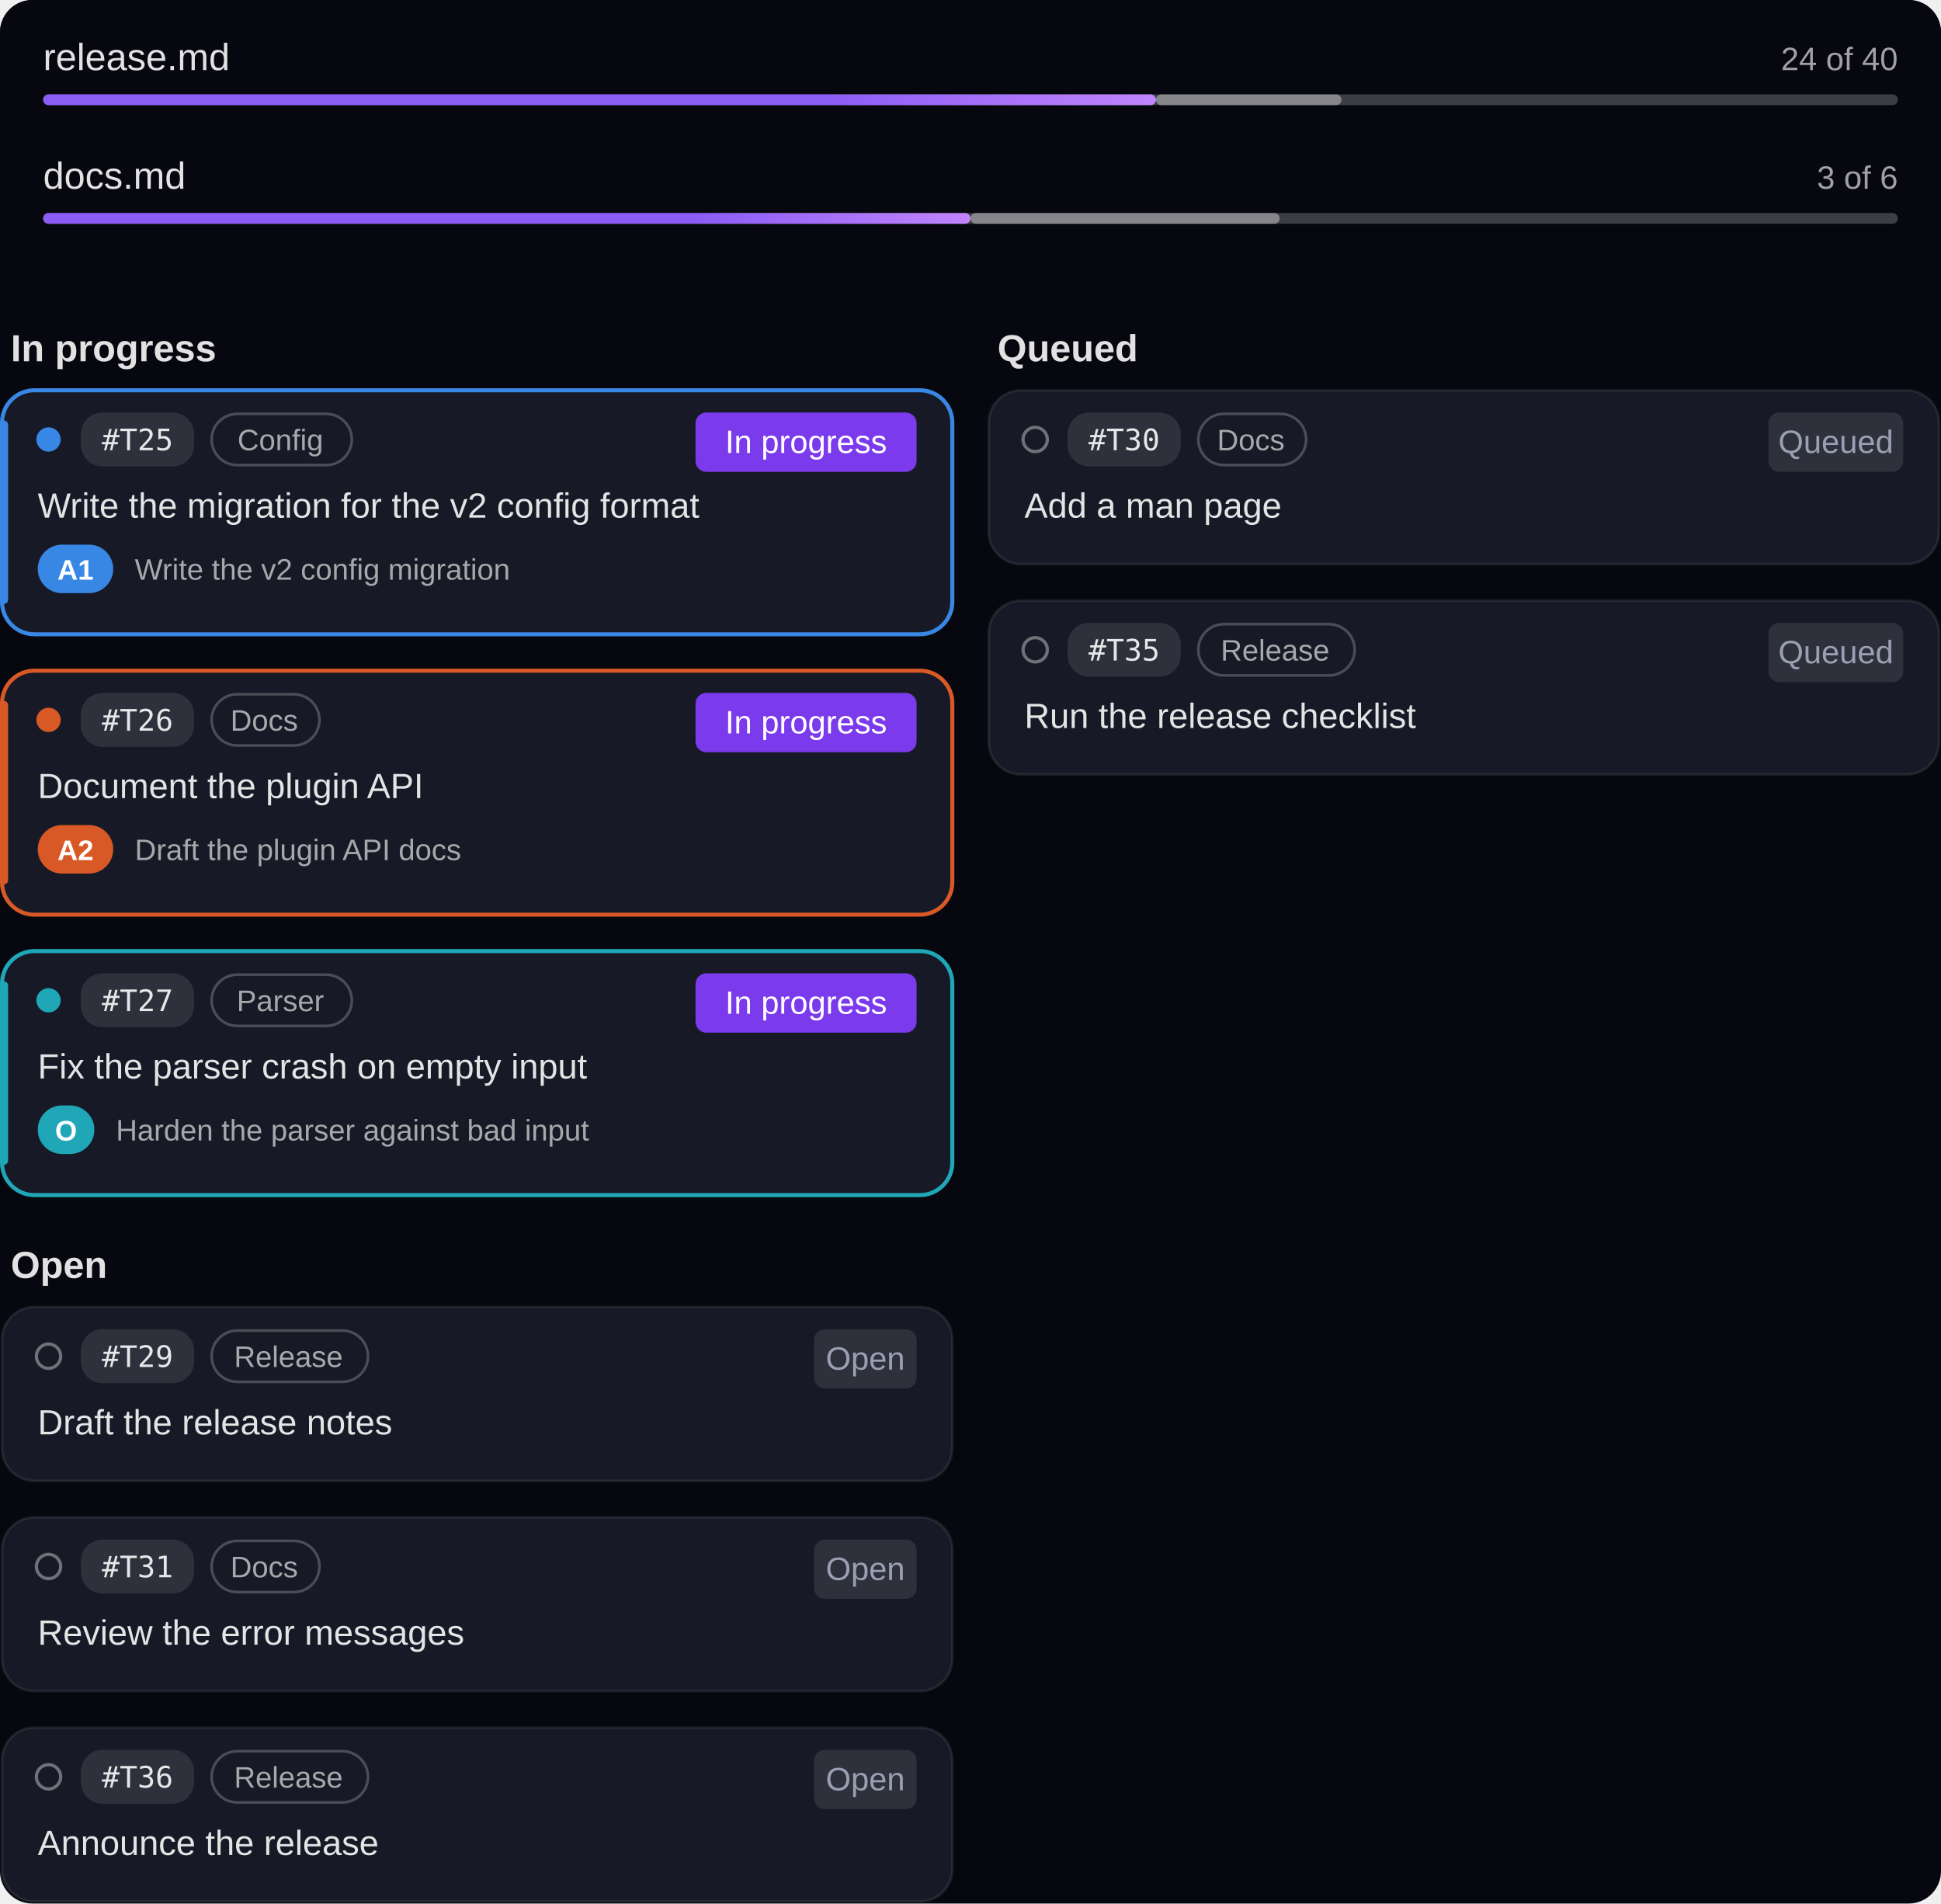
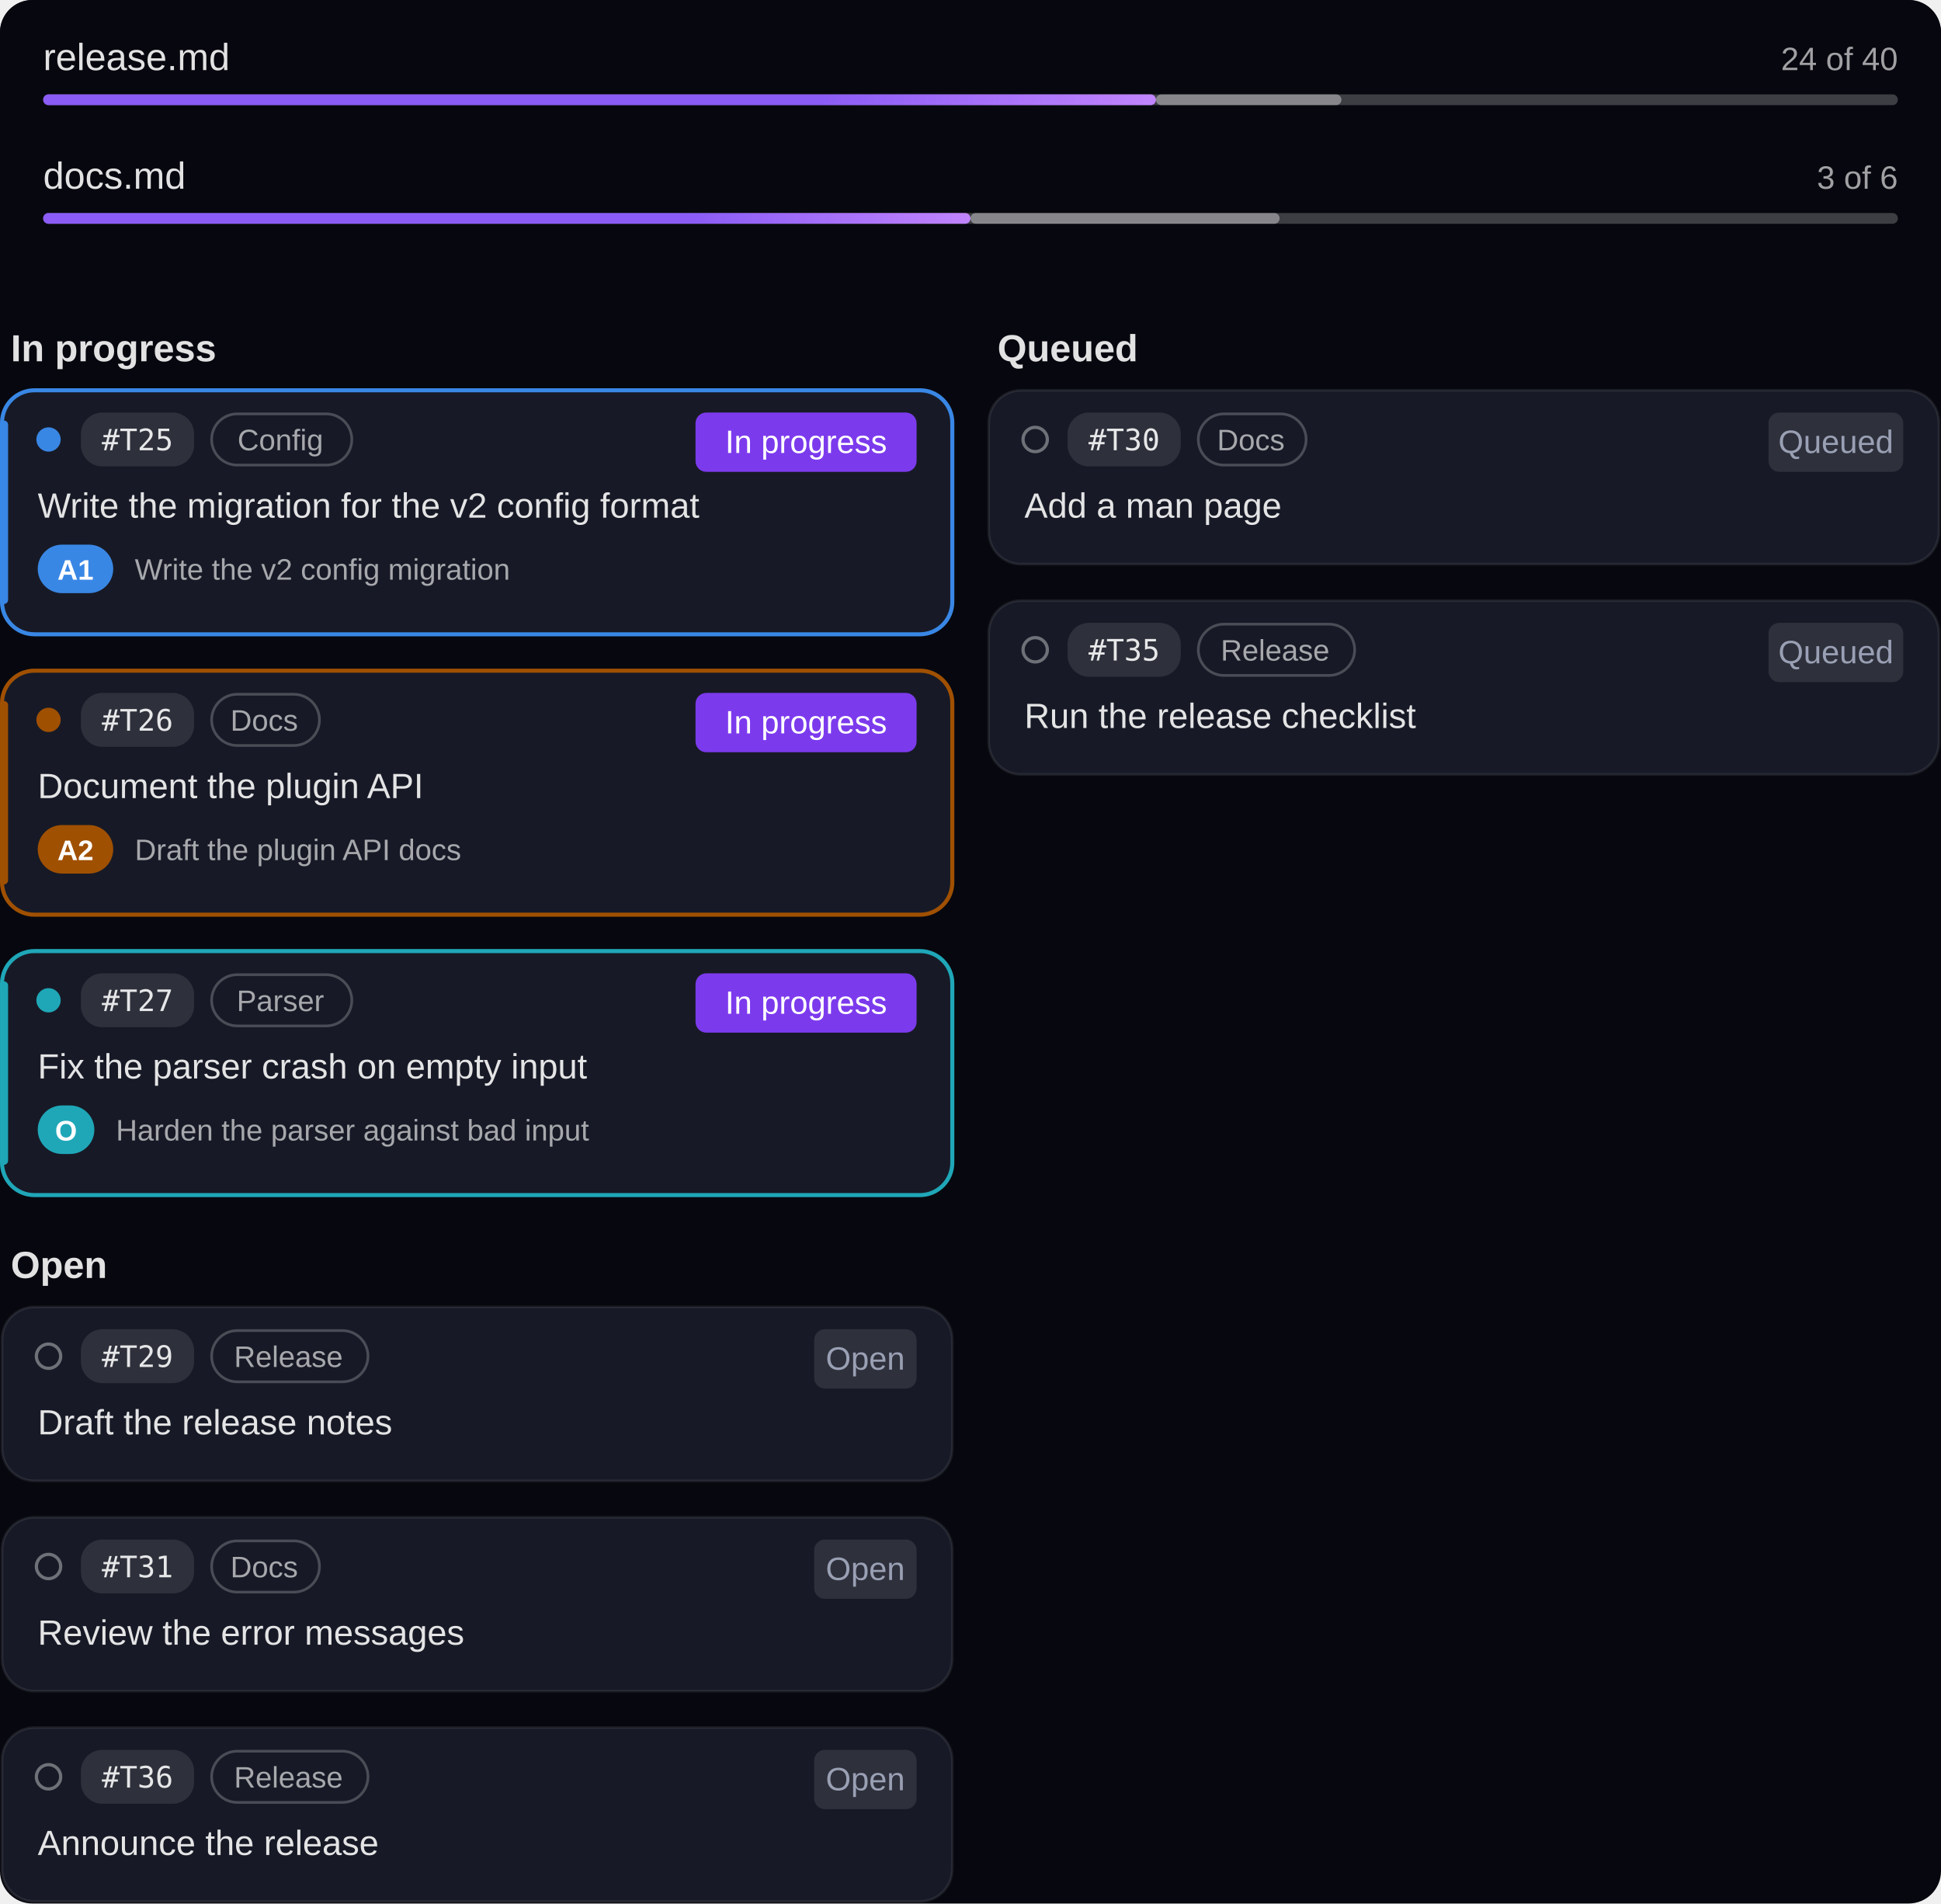
<svg xmlns="http://www.w3.org/2000/svg" width="720" height="706" viewBox="0 0 720 706">
  <rect width="720" height="706" rx="12" fill="#07080F" />
  <svg x="0" y="0" width="720" height="104" viewBox="0 0 720 104" role="img" aria-label="release.md: 24 of 40 done; docs.md: 3 of 6 done">
    <defs>
      <linearGradient id="progress" x1="0" x2="1">
        <stop offset="0.7" stop-color="#8B5CF6" />
        <stop offset="1" stop-color="#C084FC" />
      </linearGradient>
    </defs>
    <style>
text{font-family:"Instrument Sans","Helvetica Neue",Arial,sans-serif;font-variant-numeric:tabular-nums;-webkit-font-smoothing:antialiased}
.mono{font-family:"Fragment Mono",ui-monospace,Menlo,monospace}
.blink{animation:blink 1.2s steps(1,end) infinite}
@keyframes blink{50%{opacity:.25}}
.pulse{animation:pulse 1.2s cubic-bezier(0,0,.2,1) infinite;transform-box:fill-box;transform-origin:center}
@keyframes pulse{0%{opacity:.6;transform:scale(1)}100%{opacity:0;transform:scale(2.4)}}
@media (prefers-reduced-motion:reduce){.blink,.pulse{animation:none}.pulse{opacity:0}}
@media (prefers-color-scheme:light){[fill="#07080F"]{fill:#FFFFFF}[stroke="#07080F"]{stroke:#FFFFFF}[fill="rgba(255,255,255,.88)"]{fill:#10131C}[fill="rgba(255,255,255,.62)"]{fill:#5A6072}[fill="rgba(255,255,255,.38)"]{fill:rgba(16,19,28,.45)}[stroke="rgba(255,255,255,.38)"]{stroke:rgba(16,19,28,.45)}[fill="rgba(255,255,255,.22)"]{fill:rgba(16,19,28,.12)}[stroke="rgba(255,255,255,.22)"]{stroke:rgba(16,19,28,.12)}[stroke="rgba(255,255,255,.08)"]{stroke:rgba(16,19,28,.08)}[fill="rgba(255,255,255,.1)"]{fill:rgba(16,19,28,.06)}[stroke="rgba(255,255,255,.6)"]{stroke:rgba(16,19,28,.35)}[fill="#171A26"]{fill:#F1F3F8}[fill="#1E2233"]{fill:#E1E4EE}[fill="#10303B"]{fill:#DDF6FB}[fill="#9AA0B4"]{fill:#6B7186}[stroke="#FFFFFF"]{stroke:#10131C}[stroke="#9AA0B4"]{stroke:#6B7186}[fill="#FB923C"]{fill:#B83C0B}[fill="rgba(251,146,60,.16)"]{fill:#FFEDE3}[fill="#34D399"]{fill:#047857}[fill="#22D3EE"]{fill:#0E7490}rect[fill="#07080F"]{stroke:rgba(16,19,28,.12);stroke-width:2}}

</style>
    <rect width="720" height="104" rx="12" fill="#07080F" />
    <text x="16" y="26" fill="rgba(255,255,255,.88)" font-size="14" font-weight="500">release.md</text>
    <text x="704" y="26" text-anchor="end" fill="rgba(255,255,255,.62)" font-size="12">24 of 40</text>
    <rect x="16" y="35" width="688" height="4" rx="2" fill="rgba(255,255,255,.22)" />
    <rect x="428.8" y="35" width="68.8" height="4" rx="2" fill="rgba(255,255,255,.38)" />
    <rect x="16" y="35" width="412.8" height="4" rx="2" fill="url(#progress)" />
    <text x="16" y="70" fill="rgba(255,255,255,.88)" font-size="14" font-weight="500">docs.md</text>
    <text x="704" y="70" text-anchor="end" fill="rgba(255,255,255,.62)" font-size="12">3 of 6</text>
    <rect x="16" y="79" width="688" height="4" rx="2" fill="rgba(255,255,255,.22)" />
    <rect x="360" y="79" width="114.667" height="4" rx="2" fill="rgba(255,255,255,.38)" />
    <rect x="16" y="79" width="344" height="4" rx="2" fill="url(#progress)" />
  </svg>
  <text x="4" y="134" font-family="&quot;Instrument Sans&quot;,&quot;Helvetica Neue&quot;,Arial,sans-serif" font-size="14" font-weight="600" fill="rgba(255,255,255,.88)">In progress</text>
  <svg x="0" y="144" width="354" height="92" viewBox="0 0 354 92" role="img" aria-label="In progress: Write the migration for the v2 config format">
    <style>
text{font-family:"Instrument Sans","Helvetica Neue",Arial,sans-serif;font-variant-numeric:tabular-nums;-webkit-font-smoothing:antialiased}
.mono{font-family:"Fragment Mono",ui-monospace,Menlo,monospace}
@media (prefers-color-scheme:light){[fill="#07080F"]{fill:#FFFFFF}[stroke="#07080F"]{stroke:#FFFFFF}[fill="rgba(255,255,255,.88)"]{fill:#10131C}[fill="rgba(255,255,255,.62)"]{fill:#5A6072}[fill="rgba(255,255,255,.38)"]{fill:rgba(16,19,28,.45)}[stroke="rgba(255,255,255,.38)"]{stroke:rgba(16,19,28,.45)}[fill="rgba(255,255,255,.22)"]{fill:rgba(16,19,28,.12)}[stroke="rgba(255,255,255,.22)"]{stroke:rgba(16,19,28,.12)}[stroke="rgba(255,255,255,.08)"]{stroke:rgba(16,19,28,.08)}[fill="rgba(255,255,255,.1)"]{fill:rgba(16,19,28,.06)}[stroke="rgba(255,255,255,.6)"]{stroke:rgba(16,19,28,.35)}[fill="#171A26"]{fill:#F1F3F8}[fill="#1E2233"]{fill:#E1E4EE}[fill="#10303B"]{fill:#DDF6FB}[fill="#9AA0B4"]{fill:#6B7186}[stroke="#FFFFFF"]{stroke:#10131C}[stroke="#9AA0B4"]{stroke:#6B7186}[fill="#FB923C"]{fill:#B83C0B}[fill="rgba(251,146,60,.16)"]{fill:#FFEDE3}[fill="#34D399"]{fill:#047857}[fill="#22D3EE"]{fill:#0E7490}rect[fill="#07080F"]{stroke:rgba(16,19,28,.12);stroke-width:2}}
.c5k0{animation:c5k0 1.2s steps(1,end) infinite}@keyframes c5k0{0.00%{fill:#3987e5;opacity:1}50.00%{fill:#3987e5;opacity:.25}}
@media (prefers-reduced-motion:reduce){.c5k0{animation:none}}
</style>
    <rect x="0.75" y="0.75" width="352.5" height="90.5" rx="12" fill="#171A26" stroke="#3987e5" stroke-width="1.5" />
    <rect x="0" y="12" width="3" height="68" rx="1.5" fill="#3987e5" />
    <circle cx="18" cy="19" r="4.5" fill="#3987e5" class="c5k0" />
    <rect x="258" y="9" width="82" height="22" rx="4" fill="#7C3AED" />
    <text x="299" y="24" text-anchor="middle" fill="#FFFFFF" font-size="12" font-weight="500">In progress</text>
    <rect x="30" y="9" width="42" height="20" rx="8" fill="rgba(255,255,255,.1)" />
    <text x="51" y="23" text-anchor="middle" fill="rgba(255,255,255,.88)" font-size="11" class="mono">#T25</text>
    <rect x="78.5" y="9.5" width="52" height="19" rx="9.5" fill="none" stroke="rgba(255,255,255,.22)" />
    <text x="104" y="23" text-anchor="middle" fill="rgba(255,255,255,.62)" font-size="11" font-weight="500">Config</text>
    <text x="14" y="48" fill="rgba(255,255,255,.88)" font-size="13">
      <tspan x="14" dy="0">Write the migration for the v2 config format</tspan>
    </text>
    <rect x="14" y="58" width="28" height="18" rx="9" fill="#3987e5" />
    <text x="28" y="71" text-anchor="middle" fill="#FFFFFF" font-size="10.5" font-weight="700">A1</text>
    <text x="50" y="71" fill="rgba(255,255,255,.62)" font-size="11">Write the v2 config migration</text>
  </svg>
  <svg x="0" y="248" width="354" height="92" viewBox="0 0 354 92" role="img" aria-label="In progress: Document the plugin API">
    <style>
text{font-family:"Instrument Sans","Helvetica Neue",Arial,sans-serif;font-variant-numeric:tabular-nums;-webkit-font-smoothing:antialiased}
.mono{font-family:"Fragment Mono",ui-monospace,Menlo,monospace}
@media (prefers-color-scheme:light){[fill="#07080F"]{fill:#FFFFFF}[stroke="#07080F"]{stroke:#FFFFFF}[fill="rgba(255,255,255,.88)"]{fill:#10131C}[fill="rgba(255,255,255,.62)"]{fill:#5A6072}[fill="rgba(255,255,255,.38)"]{fill:rgba(16,19,28,.45)}[stroke="rgba(255,255,255,.38)"]{stroke:rgba(16,19,28,.45)}[fill="rgba(255,255,255,.22)"]{fill:rgba(16,19,28,.12)}[stroke="rgba(255,255,255,.22)"]{stroke:rgba(16,19,28,.12)}[stroke="rgba(255,255,255,.08)"]{stroke:rgba(16,19,28,.08)}[fill="rgba(255,255,255,.1)"]{fill:rgba(16,19,28,.06)}[stroke="rgba(255,255,255,.6)"]{stroke:rgba(16,19,28,.35)}[fill="#171A26"]{fill:#F1F3F8}[fill="#1E2233"]{fill:#E1E4EE}[fill="#10303B"]{fill:#DDF6FB}[fill="#9AA0B4"]{fill:#6B7186}[stroke="#FFFFFF"]{stroke:#10131C}[stroke="#9AA0B4"]{stroke:#6B7186}[fill="#FB923C"]{fill:#B83C0B}[fill="rgba(251,146,60,.16)"]{fill:#FFEDE3}[fill="#34D399"]{fill:#047857}[fill="#22D3EE"]{fill:#0E7490}rect[fill="#07080F"]{stroke:rgba(16,19,28,.12);stroke-width:2}}
- .c6k0{animation:c6k0 1.2s steps(1,end) infinite}@keyframes c6k0{0.00%{fill:#d95926;opacity:1}50.00%{fill:#d95926;opacity:.25}}
+ .c6k0{animation:c6k0 1.2s steps(1,end) infinite}@keyframes c6k0{0.00%{fill:#a05001;opacity:1}50.00%{fill:#a05001;opacity:.25}}
@media (prefers-reduced-motion:reduce){.c6k0{animation:none}}
</style>
-     <rect x="0.75" y="0.75" width="352.5" height="90.5" rx="12" fill="#171A26" stroke="#d95926" stroke-width="1.5" />
-     <rect x="0" y="12" width="3" height="68" rx="1.5" fill="#d95926" />
-     <circle cx="18" cy="19" r="4.5" fill="#d95926" class="c6k0" />
+     <rect x="0.75" y="0.75" width="352.5" height="90.5" rx="12" fill="#171A26" stroke="#a05001" stroke-width="1.5" />
+     <rect x="0" y="12" width="3" height="68" rx="1.5" fill="#a05001" />
+     <circle cx="18" cy="19" r="4.5" fill="#a05001" class="c6k0" />
    <rect x="258" y="9" width="82" height="22" rx="4" fill="#7C3AED" />
    <text x="299" y="24" text-anchor="middle" fill="#FFFFFF" font-size="12" font-weight="500">In progress</text>
    <rect x="30" y="9" width="42" height="20" rx="8" fill="rgba(255,255,255,.1)" />
    <text x="51" y="23" text-anchor="middle" fill="rgba(255,255,255,.88)" font-size="11" class="mono">#T26</text>
    <rect x="78.5" y="9.5" width="40" height="19" rx="9.5" fill="none" stroke="rgba(255,255,255,.22)" />
    <text x="98" y="23" text-anchor="middle" fill="rgba(255,255,255,.62)" font-size="11" font-weight="500">Docs</text>
    <text x="14" y="48" fill="rgba(255,255,255,.88)" font-size="13">
      <tspan x="14" dy="0">Document the plugin API</tspan>
    </text>
-     <rect x="14" y="58" width="28" height="18" rx="9" fill="#d95926" />
+     <rect x="14" y="58" width="28" height="18" rx="9" fill="#a05001" />
    <text x="28" y="71" text-anchor="middle" fill="#FFFFFF" font-size="10.5" font-weight="700">A2</text>
    <text x="50" y="71" fill="rgba(255,255,255,.62)" font-size="11">Draft the plugin API docs</text>
  </svg>
  <svg x="0" y="352" width="354" height="92" viewBox="0 0 354 92" role="img" aria-label="In progress: Fix the parser crash on empty input">
    <style>
text{font-family:"Instrument Sans","Helvetica Neue",Arial,sans-serif;font-variant-numeric:tabular-nums;-webkit-font-smoothing:antialiased}
.mono{font-family:"Fragment Mono",ui-monospace,Menlo,monospace}
@media (prefers-color-scheme:light){[fill="#07080F"]{fill:#FFFFFF}[stroke="#07080F"]{stroke:#FFFFFF}[fill="rgba(255,255,255,.88)"]{fill:#10131C}[fill="rgba(255,255,255,.62)"]{fill:#5A6072}[fill="rgba(255,255,255,.38)"]{fill:rgba(16,19,28,.45)}[stroke="rgba(255,255,255,.38)"]{stroke:rgba(16,19,28,.45)}[fill="rgba(255,255,255,.22)"]{fill:rgba(16,19,28,.12)}[stroke="rgba(255,255,255,.22)"]{stroke:rgba(16,19,28,.12)}[stroke="rgba(255,255,255,.08)"]{stroke:rgba(16,19,28,.08)}[fill="rgba(255,255,255,.1)"]{fill:rgba(16,19,28,.06)}[stroke="rgba(255,255,255,.6)"]{stroke:rgba(16,19,28,.35)}[fill="#171A26"]{fill:#F1F3F8}[fill="#1E2233"]{fill:#E1E4EE}[fill="#10303B"]{fill:#DDF6FB}[fill="#9AA0B4"]{fill:#6B7186}[stroke="#FFFFFF"]{stroke:#10131C}[stroke="#9AA0B4"]{stroke:#6B7186}[fill="#FB923C"]{fill:#B83C0B}[fill="rgba(251,146,60,.16)"]{fill:#FFEDE3}[fill="#34D399"]{fill:#047857}[fill="#22D3EE"]{fill:#0E7490}rect[fill="#07080F"]{stroke:rgba(16,19,28,.12);stroke-width:2}}
.c7k0{animation:c7k0 1.2s steps(1,end) infinite}@keyframes c7k0{0.00%{fill:#1fa7b8;opacity:1}50.00%{fill:#1fa7b8;opacity:.25}}
@media (prefers-reduced-motion:reduce){.c7k0{animation:none}}
</style>
    <rect x="0.75" y="0.75" width="352.5" height="90.5" rx="12" fill="#171A26" stroke="#1fa7b8" stroke-width="1.5" />
    <rect x="0" y="12" width="3" height="68" rx="1.5" fill="#1fa7b8" />
    <circle cx="18" cy="19" r="4.5" fill="#1fa7b8" class="c7k0" />
    <rect x="258" y="9" width="82" height="22" rx="4" fill="#7C3AED" />
    <text x="299" y="24" text-anchor="middle" fill="#FFFFFF" font-size="12" font-weight="500">In progress</text>
    <rect x="30" y="9" width="42" height="20" rx="8" fill="rgba(255,255,255,.1)" />
    <text x="51" y="23" text-anchor="middle" fill="rgba(255,255,255,.88)" font-size="11" class="mono">#T27</text>
    <rect x="78.5" y="9.5" width="52" height="19" rx="9.5" fill="none" stroke="rgba(255,255,255,.22)" />
    <text x="104" y="23" text-anchor="middle" fill="rgba(255,255,255,.62)" font-size="11" font-weight="500">Parser</text>
    <text x="14" y="48" fill="rgba(255,255,255,.88)" font-size="13">
      <tspan x="14" dy="0">Fix the parser crash on empty input</tspan>
    </text>
    <rect x="14" y="58" width="21" height="18" rx="9" fill="#1fa7b8" />
    <text x="24.5" y="71" text-anchor="middle" fill="#FFFFFF" font-size="10.5" font-weight="700">O</text>
    <text x="43" y="71" fill="rgba(255,255,255,.62)" font-size="11">Harden the parser against bad input</text>
  </svg>
  <text x="370" y="134" font-family="&quot;Instrument Sans&quot;,&quot;Helvetica Neue&quot;,Arial,sans-serif" font-size="14" font-weight="600" fill="rgba(255,255,255,.88)">Queued</text>
  <svg x="366" y="144" width="354" height="66" viewBox="0 0 354 66" role="img" aria-label="Queued: Add a man page">
    <style>
text{font-family:"Instrument Sans","Helvetica Neue",Arial,sans-serif;font-variant-numeric:tabular-nums;-webkit-font-smoothing:antialiased}
.mono{font-family:"Fragment Mono",ui-monospace,Menlo,monospace}
@media (prefers-color-scheme:light){[fill="#07080F"]{fill:#FFFFFF}[stroke="#07080F"]{stroke:#FFFFFF}[fill="rgba(255,255,255,.88)"]{fill:#10131C}[fill="rgba(255,255,255,.62)"]{fill:#5A6072}[fill="rgba(255,255,255,.38)"]{fill:rgba(16,19,28,.45)}[stroke="rgba(255,255,255,.38)"]{stroke:rgba(16,19,28,.45)}[fill="rgba(255,255,255,.22)"]{fill:rgba(16,19,28,.12)}[stroke="rgba(255,255,255,.22)"]{stroke:rgba(16,19,28,.12)}[stroke="rgba(255,255,255,.08)"]{stroke:rgba(16,19,28,.08)}[fill="rgba(255,255,255,.1)"]{fill:rgba(16,19,28,.06)}[stroke="rgba(255,255,255,.6)"]{stroke:rgba(16,19,28,.35)}[fill="#171A26"]{fill:#F1F3F8}[fill="#1E2233"]{fill:#E1E4EE}[fill="#10303B"]{fill:#DDF6FB}[fill="#9AA0B4"]{fill:#6B7186}[stroke="#FFFFFF"]{stroke:#10131C}[stroke="#9AA0B4"]{stroke:#6B7186}[fill="#FB923C"]{fill:#B83C0B}[fill="rgba(251,146,60,.16)"]{fill:#FFEDE3}[fill="#34D399"]{fill:#047857}[fill="#22D3EE"]{fill:#0E7490}rect[fill="#07080F"]{stroke:rgba(16,19,28,.12);stroke-width:2}}

</style>
    <rect x="0.75" y="0.75" width="352.5" height="64.5" rx="12" fill="#171A26" stroke="rgba(255,255,255,.08)" stroke-width="1" />
    <circle cx="18" cy="19" r="4.5" fill="none" stroke="rgba(255,255,255,.38)" stroke-width="1.2" />
    <rect x="290" y="9" width="50" height="22" rx="4" fill="rgba(255,255,255,.1)" />
    <text x="315" y="24" text-anchor="middle" fill="#9AA0B4" font-size="12" font-weight="500">Queued</text>
    <rect x="30" y="9" width="42" height="20" rx="8" fill="rgba(255,255,255,.1)" />
    <text x="51" y="23" text-anchor="middle" fill="rgba(255,255,255,.88)" font-size="11" class="mono">#T30</text>
    <rect x="78.5" y="9.5" width="40" height="19" rx="9.5" fill="none" stroke="rgba(255,255,255,.22)" />
    <text x="98" y="23" text-anchor="middle" fill="rgba(255,255,255,.62)" font-size="11" font-weight="500">Docs</text>
    <text x="14" y="48" fill="rgba(255,255,255,.88)" font-size="13">
      <tspan x="14" dy="0">Add a man page</tspan>
    </text>
  </svg>
  <svg x="366" y="222" width="354" height="66" viewBox="0 0 354 66" role="img" aria-label="Queued: Run the release checklist">
    <style>
text{font-family:"Instrument Sans","Helvetica Neue",Arial,sans-serif;font-variant-numeric:tabular-nums;-webkit-font-smoothing:antialiased}
.mono{font-family:"Fragment Mono",ui-monospace,Menlo,monospace}
@media (prefers-color-scheme:light){[fill="#07080F"]{fill:#FFFFFF}[stroke="#07080F"]{stroke:#FFFFFF}[fill="rgba(255,255,255,.88)"]{fill:#10131C}[fill="rgba(255,255,255,.62)"]{fill:#5A6072}[fill="rgba(255,255,255,.38)"]{fill:rgba(16,19,28,.45)}[stroke="rgba(255,255,255,.38)"]{stroke:rgba(16,19,28,.45)}[fill="rgba(255,255,255,.22)"]{fill:rgba(16,19,28,.12)}[stroke="rgba(255,255,255,.22)"]{stroke:rgba(16,19,28,.12)}[stroke="rgba(255,255,255,.08)"]{stroke:rgba(16,19,28,.08)}[fill="rgba(255,255,255,.1)"]{fill:rgba(16,19,28,.06)}[stroke="rgba(255,255,255,.6)"]{stroke:rgba(16,19,28,.35)}[fill="#171A26"]{fill:#F1F3F8}[fill="#1E2233"]{fill:#E1E4EE}[fill="#10303B"]{fill:#DDF6FB}[fill="#9AA0B4"]{fill:#6B7186}[stroke="#FFFFFF"]{stroke:#10131C}[stroke="#9AA0B4"]{stroke:#6B7186}[fill="#FB923C"]{fill:#B83C0B}[fill="rgba(251,146,60,.16)"]{fill:#FFEDE3}[fill="#34D399"]{fill:#047857}[fill="#22D3EE"]{fill:#0E7490}rect[fill="#07080F"]{stroke:rgba(16,19,28,.12);stroke-width:2}}

</style>
    <rect x="0.75" y="0.75" width="352.5" height="64.5" rx="12" fill="#171A26" stroke="rgba(255,255,255,.08)" stroke-width="1" />
    <circle cx="18" cy="19" r="4.5" fill="none" stroke="rgba(255,255,255,.38)" stroke-width="1.2" />
    <rect x="290" y="9" width="50" height="22" rx="4" fill="rgba(255,255,255,.1)" />
    <text x="315" y="24" text-anchor="middle" fill="#9AA0B4" font-size="12" font-weight="500">Queued</text>
    <rect x="30" y="9" width="42" height="20" rx="8" fill="rgba(255,255,255,.1)" />
    <text x="51" y="23" text-anchor="middle" fill="rgba(255,255,255,.88)" font-size="11" class="mono">#T35</text>
    <rect x="78.5" y="9.5" width="58" height="19" rx="9.5" fill="none" stroke="rgba(255,255,255,.22)" />
    <text x="107" y="23" text-anchor="middle" fill="rgba(255,255,255,.62)" font-size="11" font-weight="500">Release</text>
    <text x="14" y="48" fill="rgba(255,255,255,.88)" font-size="13">
      <tspan x="14" dy="0">Run the release checklist</tspan>
    </text>
  </svg>
  <text x="4" y="474" font-family="&quot;Instrument Sans&quot;,&quot;Helvetica Neue&quot;,Arial,sans-serif" font-size="14" font-weight="600" fill="rgba(255,255,255,.88)">Open</text>
  <svg x="0" y="484" width="354" height="66" viewBox="0 0 354 66" role="img" aria-label="Open: Draft the release notes">
    <style>
text{font-family:"Instrument Sans","Helvetica Neue",Arial,sans-serif;font-variant-numeric:tabular-nums;-webkit-font-smoothing:antialiased}
.mono{font-family:"Fragment Mono",ui-monospace,Menlo,monospace}
@media (prefers-color-scheme:light){[fill="#07080F"]{fill:#FFFFFF}[stroke="#07080F"]{stroke:#FFFFFF}[fill="rgba(255,255,255,.88)"]{fill:#10131C}[fill="rgba(255,255,255,.62)"]{fill:#5A6072}[fill="rgba(255,255,255,.38)"]{fill:rgba(16,19,28,.45)}[stroke="rgba(255,255,255,.38)"]{stroke:rgba(16,19,28,.45)}[fill="rgba(255,255,255,.22)"]{fill:rgba(16,19,28,.12)}[stroke="rgba(255,255,255,.22)"]{stroke:rgba(16,19,28,.12)}[stroke="rgba(255,255,255,.08)"]{stroke:rgba(16,19,28,.08)}[fill="rgba(255,255,255,.1)"]{fill:rgba(16,19,28,.06)}[stroke="rgba(255,255,255,.6)"]{stroke:rgba(16,19,28,.35)}[fill="#171A26"]{fill:#F1F3F8}[fill="#1E2233"]{fill:#E1E4EE}[fill="#10303B"]{fill:#DDF6FB}[fill="#9AA0B4"]{fill:#6B7186}[stroke="#FFFFFF"]{stroke:#10131C}[stroke="#9AA0B4"]{stroke:#6B7186}[fill="#FB923C"]{fill:#B83C0B}[fill="rgba(251,146,60,.16)"]{fill:#FFEDE3}[fill="#34D399"]{fill:#047857}[fill="#22D3EE"]{fill:#0E7490}rect[fill="#07080F"]{stroke:rgba(16,19,28,.12);stroke-width:2}}

</style>
    <rect x="0.75" y="0.75" width="352.5" height="64.5" rx="12" fill="#171A26" stroke="rgba(255,255,255,.08)" stroke-width="1" />
    <circle cx="18" cy="19" r="4.5" fill="none" stroke="rgba(255,255,255,.38)" stroke-width="1.2" />
    <rect x="302" y="9" width="38" height="22" rx="4" fill="rgba(255,255,255,.1)" />
    <text x="321" y="24" text-anchor="middle" fill="#9AA0B4" font-size="12" font-weight="500">Open</text>
    <rect x="30" y="9" width="42" height="20" rx="8" fill="rgba(255,255,255,.1)" />
    <text x="51" y="23" text-anchor="middle" fill="rgba(255,255,255,.88)" font-size="11" class="mono">#T29</text>
    <rect x="78.5" y="9.5" width="58" height="19" rx="9.5" fill="none" stroke="rgba(255,255,255,.22)" />
    <text x="107" y="23" text-anchor="middle" fill="rgba(255,255,255,.62)" font-size="11" font-weight="500">Release</text>
    <text x="14" y="48" fill="rgba(255,255,255,.88)" font-size="13">
      <tspan x="14" dy="0">Draft the release notes</tspan>
    </text>
  </svg>
  <svg x="0" y="562" width="354" height="66" viewBox="0 0 354 66" role="img" aria-label="Open: Review the error messages">
    <style>
text{font-family:"Instrument Sans","Helvetica Neue",Arial,sans-serif;font-variant-numeric:tabular-nums;-webkit-font-smoothing:antialiased}
.mono{font-family:"Fragment Mono",ui-monospace,Menlo,monospace}
@media (prefers-color-scheme:light){[fill="#07080F"]{fill:#FFFFFF}[stroke="#07080F"]{stroke:#FFFFFF}[fill="rgba(255,255,255,.88)"]{fill:#10131C}[fill="rgba(255,255,255,.62)"]{fill:#5A6072}[fill="rgba(255,255,255,.38)"]{fill:rgba(16,19,28,.45)}[stroke="rgba(255,255,255,.38)"]{stroke:rgba(16,19,28,.45)}[fill="rgba(255,255,255,.22)"]{fill:rgba(16,19,28,.12)}[stroke="rgba(255,255,255,.22)"]{stroke:rgba(16,19,28,.12)}[stroke="rgba(255,255,255,.08)"]{stroke:rgba(16,19,28,.08)}[fill="rgba(255,255,255,.1)"]{fill:rgba(16,19,28,.06)}[stroke="rgba(255,255,255,.6)"]{stroke:rgba(16,19,28,.35)}[fill="#171A26"]{fill:#F1F3F8}[fill="#1E2233"]{fill:#E1E4EE}[fill="#10303B"]{fill:#DDF6FB}[fill="#9AA0B4"]{fill:#6B7186}[stroke="#FFFFFF"]{stroke:#10131C}[stroke="#9AA0B4"]{stroke:#6B7186}[fill="#FB923C"]{fill:#B83C0B}[fill="rgba(251,146,60,.16)"]{fill:#FFEDE3}[fill="#34D399"]{fill:#047857}[fill="#22D3EE"]{fill:#0E7490}rect[fill="#07080F"]{stroke:rgba(16,19,28,.12);stroke-width:2}}

</style>
    <rect x="0.75" y="0.75" width="352.5" height="64.5" rx="12" fill="#171A26" stroke="rgba(255,255,255,.08)" stroke-width="1" />
    <circle cx="18" cy="19" r="4.5" fill="none" stroke="rgba(255,255,255,.38)" stroke-width="1.2" />
    <rect x="302" y="9" width="38" height="22" rx="4" fill="rgba(255,255,255,.1)" />
    <text x="321" y="24" text-anchor="middle" fill="#9AA0B4" font-size="12" font-weight="500">Open</text>
    <rect x="30" y="9" width="42" height="20" rx="8" fill="rgba(255,255,255,.1)" />
    <text x="51" y="23" text-anchor="middle" fill="rgba(255,255,255,.88)" font-size="11" class="mono">#T31</text>
    <rect x="78.5" y="9.5" width="40" height="19" rx="9.5" fill="none" stroke="rgba(255,255,255,.22)" />
    <text x="98" y="23" text-anchor="middle" fill="rgba(255,255,255,.62)" font-size="11" font-weight="500">Docs</text>
    <text x="14" y="48" fill="rgba(255,255,255,.88)" font-size="13">
      <tspan x="14" dy="0">Review the error messages</tspan>
    </text>
  </svg>
  <svg x="0" y="640" width="354" height="66" viewBox="0 0 354 66" role="img" aria-label="Open: Announce the release">
    <style>
text{font-family:"Instrument Sans","Helvetica Neue",Arial,sans-serif;font-variant-numeric:tabular-nums;-webkit-font-smoothing:antialiased}
.mono{font-family:"Fragment Mono",ui-monospace,Menlo,monospace}
@media (prefers-color-scheme:light){[fill="#07080F"]{fill:#FFFFFF}[stroke="#07080F"]{stroke:#FFFFFF}[fill="rgba(255,255,255,.88)"]{fill:#10131C}[fill="rgba(255,255,255,.62)"]{fill:#5A6072}[fill="rgba(255,255,255,.38)"]{fill:rgba(16,19,28,.45)}[stroke="rgba(255,255,255,.38)"]{stroke:rgba(16,19,28,.45)}[fill="rgba(255,255,255,.22)"]{fill:rgba(16,19,28,.12)}[stroke="rgba(255,255,255,.22)"]{stroke:rgba(16,19,28,.12)}[stroke="rgba(255,255,255,.08)"]{stroke:rgba(16,19,28,.08)}[fill="rgba(255,255,255,.1)"]{fill:rgba(16,19,28,.06)}[stroke="rgba(255,255,255,.6)"]{stroke:rgba(16,19,28,.35)}[fill="#171A26"]{fill:#F1F3F8}[fill="#1E2233"]{fill:#E1E4EE}[fill="#10303B"]{fill:#DDF6FB}[fill="#9AA0B4"]{fill:#6B7186}[stroke="#FFFFFF"]{stroke:#10131C}[stroke="#9AA0B4"]{stroke:#6B7186}[fill="#FB923C"]{fill:#B83C0B}[fill="rgba(251,146,60,.16)"]{fill:#FFEDE3}[fill="#34D399"]{fill:#047857}[fill="#22D3EE"]{fill:#0E7490}rect[fill="#07080F"]{stroke:rgba(16,19,28,.12);stroke-width:2}}

</style>
    <rect x="0.75" y="0.75" width="352.5" height="64.5" rx="12" fill="#171A26" stroke="rgba(255,255,255,.08)" stroke-width="1" />
    <circle cx="18" cy="19" r="4.5" fill="none" stroke="rgba(255,255,255,.38)" stroke-width="1.2" />
    <rect x="302" y="9" width="38" height="22" rx="4" fill="rgba(255,255,255,.1)" />
    <text x="321" y="24" text-anchor="middle" fill="#9AA0B4" font-size="12" font-weight="500">Open</text>
    <rect x="30" y="9" width="42" height="20" rx="8" fill="rgba(255,255,255,.1)" />
    <text x="51" y="23" text-anchor="middle" fill="rgba(255,255,255,.88)" font-size="11" class="mono">#T36</text>
    <rect x="78.5" y="9.5" width="58" height="19" rx="9.5" fill="none" stroke="rgba(255,255,255,.22)" />
    <text x="107" y="23" text-anchor="middle" fill="rgba(255,255,255,.62)" font-size="11" font-weight="500">Release</text>
    <text x="14" y="48" fill="rgba(255,255,255,.88)" font-size="13">
      <tspan x="14" dy="0">Announce the release</tspan>
    </text>
  </svg>
</svg>
